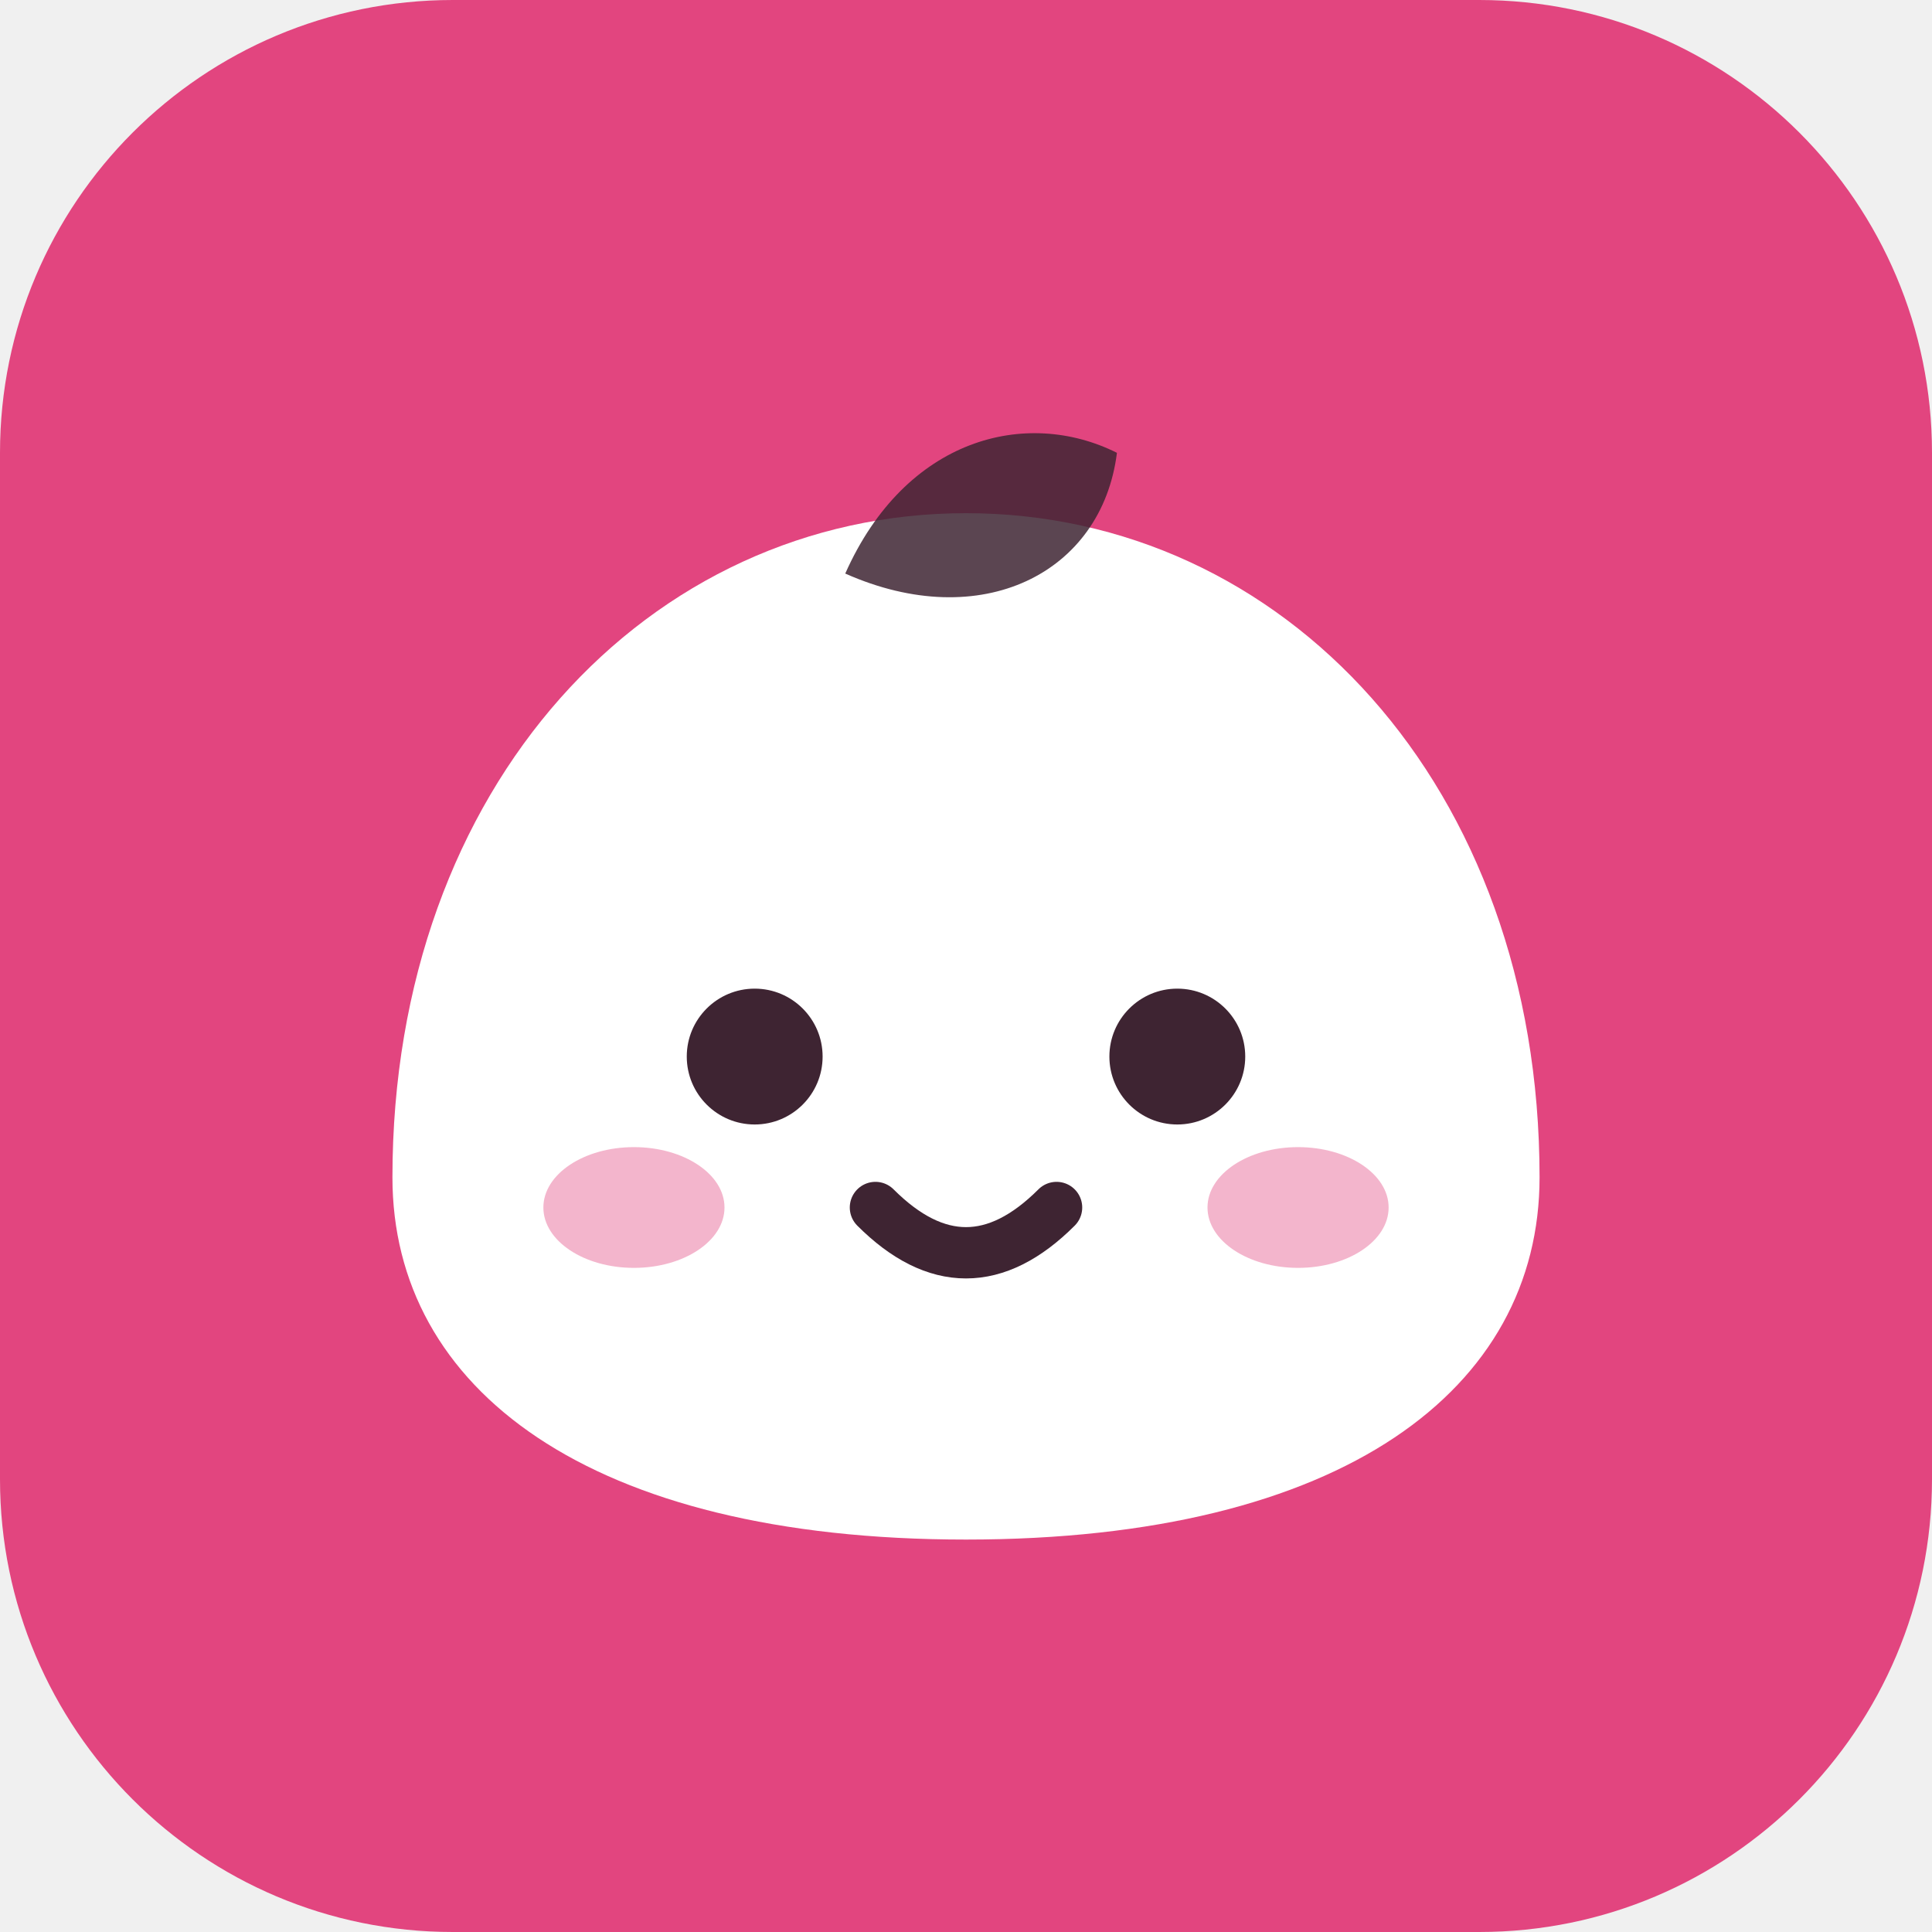
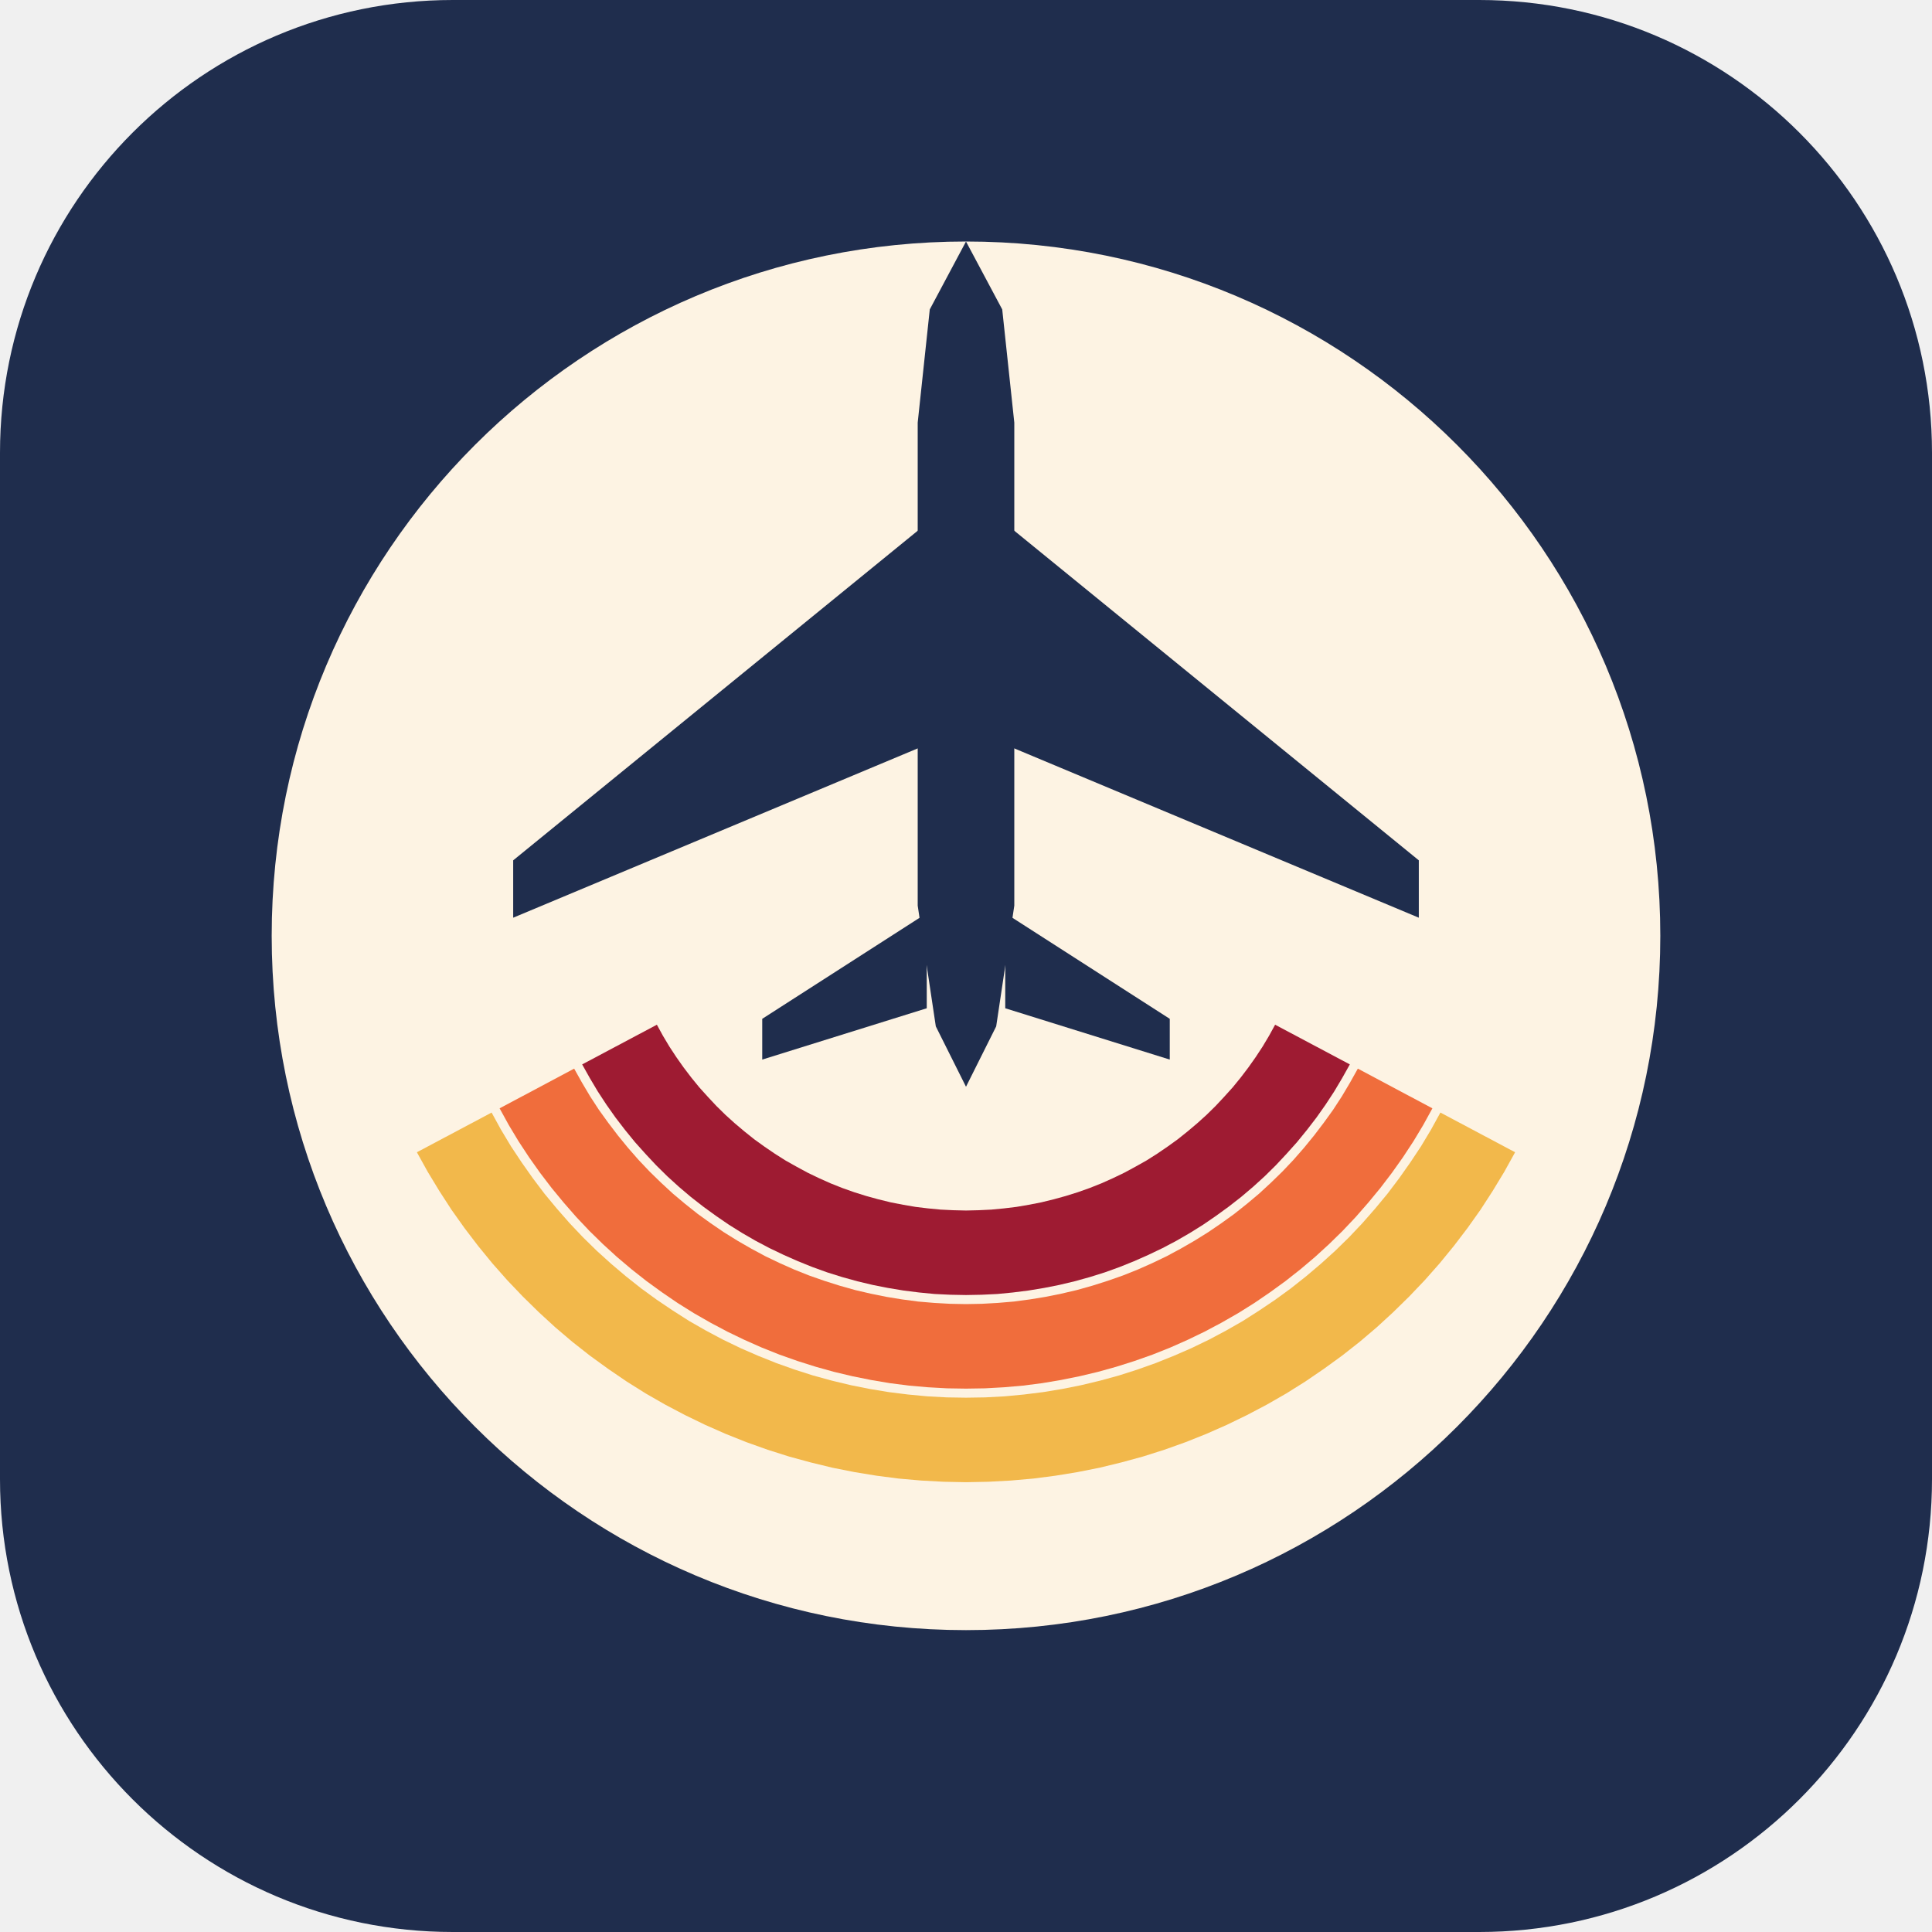
<svg xmlns="http://www.w3.org/2000/svg" viewBox="0 0 128 128">
-   <rect width="128" height="128" rx="30" fill="#e2457f" />
-   <path d="M26 78c0-26 17-44 38-44s38 18 38 44c0 14-13 24-38 24S26 92 26 78z" fill="#fff" />
-   <path d="M56 38c4-9 12-11 18-8-1 8-9 12-18 8z" fill="#3e2432" opacity=".85" />
-   <circle cx="50" cy="70" r="4.5" fill="#3e2432" />
-   <circle cx="78" cy="70" r="4.5" fill="#3e2432" />
-   <ellipse cx="42" cy="80" rx="6" ry="4" fill="#e2457f" opacity=".4" />
-   <ellipse cx="86" cy="80" rx="6" ry="4" fill="#e2457f" opacity=".4" />
-   <path d="M58 80q6 6 12 0" stroke="#3e2432" stroke-width="3.4" fill="none" stroke-linecap="round" />
+   <rect width="128" height="128" rx="30" fill="#1f2d4d" />
+   <circle cx="64" cy="62" r="46" fill="#fdf3e3" />
+   <polygon points="89.43,70.52 88.92,71.43 88.39,72.32 87.82,73.19 87.22,74.04 86.59,74.86 85.93,75.67 85.24,76.44 84.53,77.20 83.79,77.93 83.02,78.63 82.23,79.30 81.41,79.94 80.57,80.55 79.71,81.14 78.83,81.69 77.93,82.21 77.02,82.69 76.08,83.14 75.13,83.56 74.16,83.95 73.19,84.30 72.20,84.61 71.19,84.89 70.18,85.13 69.17,85.33 68.14,85.50 67.11,85.63 66.08,85.73 65.04,85.78 64.00,85.80 62.96,85.78 61.92,85.73 60.89,85.63 59.86,85.50 58.83,85.33 57.82,85.13 56.81,84.89 55.80,84.61 54.81,84.30 53.84,83.95 52.87,83.56 51.92,83.14 50.98,82.69 50.07,82.21 49.17,81.69 48.29,81.14 47.43,80.55 46.59,79.94 45.77,79.30 44.98,78.63 44.21,77.93 43.47,77.20 42.76,76.44 42.07,75.67 41.41,74.86 40.78,74.04 40.18,73.19 39.61,72.32 39.08,71.43 38.57,70.52 43.52,67.89 43.92,68.62 44.35,69.34 44.81,70.04 45.29,70.72 45.80,71.39 46.33,72.04 46.89,72.66 47.46,73.27 48.06,73.86 48.68,74.42 49.32,74.96 49.97,75.48 50.65,75.97 51.34,76.44 52.05,76.89 52.78,77.30 53.52,77.70 54.27,78.06 55.03,78.40 55.81,78.71 56.60,78.99 57.40,79.24 58.20,79.46 59.02,79.66 59.84,79.82 60.66,79.96 61.49,80.06 62.33,80.14 63.16,80.18 64.00,80.20 64.84,80.18 65.67,80.14 66.51,80.06 67.34,79.96 68.16,79.82 68.98,79.66 69.80,79.46 70.60,79.24 71.40,78.99 72.19,78.71 72.97,78.40 73.73,78.06 74.48,77.70 75.22,77.30 75.95,76.89 76.66,76.44 77.35,75.97 78.03,75.48 78.68,74.96 79.32,74.42 79.94,73.86 80.54,73.27 81.11,72.66 81.67,72.04 82.20,71.39 82.71,70.72 83.19,70.04 83.65,69.34 84.08,68.62 84.48,67.89" fill="#9e1b32" />
+   <polygon points="94.90,73.43 94.29,74.54 93.64,75.62 92.95,76.67 92.22,77.70 91.45,78.71 90.65,79.68 89.82,80.63 88.95,81.55 88.05,82.43 87.12,83.28 86.15,84.10 85.16,84.88 84.14,85.62 83.10,86.33 82.03,87.00 80.93,87.63 79.82,88.22 78.68,88.77 77.53,89.28 76.35,89.75 75.16,90.17 73.96,90.55 72.74,90.89 71.52,91.18 70.28,91.43 69.03,91.64 67.78,91.80 66.52,91.91 65.26,91.98 64.00,92.00 62.74,91.98 61.48,91.91 60.22,91.80 58.97,91.64 57.72,91.43 56.48,91.18 55.26,90.89 54.04,90.55 52.84,90.17 51.65,89.75 50.47,89.28 49.32,88.77 48.18,88.22 47.07,87.63 45.97,87.00 44.90,86.33 43.86,85.62 42.84,84.88 41.85,84.10 40.88,83.28 39.95,82.43 39.05,81.55 38.18,80.63 37.35,79.68 36.55,78.71 35.78,77.70 35.05,76.67 34.36,75.62 33.71,74.54 33.10,73.43 38.04,70.80 38.56,71.73 39.10,72.64 39.68,73.53 40.30,74.39 40.94,75.23 41.61,76.05 42.31,76.85 43.04,77.62 43.80,78.36 44.58,79.08 45.39,79.76 46.22,80.42 47.08,81.04 47.96,81.64 48.86,82.20 49.78,82.73 50.71,83.23 51.67,83.69 52.64,84.12 53.62,84.51 54.62,84.86 55.63,85.18 56.66,85.47 57.69,85.71 58.73,85.92 59.77,86.09 60.82,86.23 61.88,86.32 62.94,86.38 64.00,86.40 65.06,86.38 66.12,86.32 67.18,86.23 68.23,86.09 69.27,85.92 70.31,85.71 71.34,85.47 72.37,85.18 73.38,84.86 74.38,84.51 75.36,84.12 76.33,83.69 77.29,83.23 78.22,82.73 79.14,82.20 80.04,81.64 80.92,81.04 81.78,80.42 82.61,79.76 83.42,79.08 84.20,78.36 84.96,77.62 85.69,76.85 86.39,76.05 87.06,75.23 87.70,74.39 88.32,73.53 88.90,72.64 89.44,71.73 89.96,70.80" fill="#f06d3c" />
+   <polygon points="100.38,76.34 99.66,77.64 98.89,78.91 98.08,80.16 97.22,81.37 96.32,82.55 95.38,83.70 94.39,84.82 93.37,85.89 92.31,86.93 91.21,87.94 90.08,88.90 88.91,89.82 87.71,90.69 86.48,91.53 85.22,92.32 83.93,93.06 82.62,93.75 81.28,94.40 79.92,95.00 78.54,95.55 77.14,96.05 75.72,96.50 74.29,96.89 72.85,97.24 71.39,97.53 69.92,97.77 68.45,97.96 66.97,98.09 65.49,98.17 64.00,98.20 62.51,98.17 61.03,98.09 59.55,97.96 58.08,97.77 56.61,97.53 55.15,97.24 53.71,96.89 52.28,96.50 50.86,96.05 49.46,95.55 48.08,95.00 46.72,94.40 45.38,93.75 44.07,93.06 42.78,92.32 41.52,91.53 40.29,90.69 39.09,89.82 37.92,88.90 36.79,87.94 35.69,86.93 34.63,85.89 33.61,84.82 32.62,83.70 31.68,82.55 30.78,81.37 29.92,80.16 29.11,78.91 28.34,77.64 27.62,76.34 32.57,73.71 33.19,74.84 33.85,75.94 34.56,77.01 35.30,78.06 36.07,79.08 36.89,80.07 37.74,81.04 38.62,81.97 39.54,82.87 40.49,83.73 41.47,84.56 42.48,85.36 43.51,86.11 44.58,86.83 45.66,87.52 46.78,88.16 47.91,88.76 49.07,89.32 50.24,89.83 51.44,90.31 52.65,90.74 53.87,91.13 55.11,91.47 56.36,91.77 57.61,92.02 58.88,92.23 60.16,92.39 61.43,92.51 62.72,92.58 64.00,92.60 65.28,92.58 66.57,92.51 67.84,92.39 69.12,92.23 70.39,92.02 71.64,91.77 72.89,91.47 74.13,91.13 75.35,90.74 76.56,90.31 77.76,89.83 78.93,89.32 80.09,88.76 81.22,88.16 82.34,87.52 83.42,86.83 84.49,86.11 85.52,85.36 86.53,84.56 87.51,83.73 88.46,82.87 89.38,81.97 90.26,81.04 91.11,80.07 91.93,79.08 92.70,78.06 93.44,77.01 94.15,75.94 94.81,74.84 95.43,73.71" fill="#f2b84b" />
+   <g fill="#1f2d4d">
+     <polygon points="64.0,16.0 66.4,20.5 67.2,28.0 67.2,60.0 66.0,68.0 64.0,72.0 62.0,68.0 60.8,60.0 60.8,28.0 61.6,20.5" />
+     <polygon points="67.0,35.0 94.0,57.0 94.0,60.8 67.0,49.5" />
+     <polygon points="61.0,49.5 34.0,60.8 34.0,57.0 61.0,35.0" />
+     <polygon points="66.6,60.5 77.5,67.5 77.5,70.2 66.6,66.8" />
+     <polygon points="61.4,66.8 50.5,70.2 50.5,67.5 61.4,60.5" />
+   </g>
</svg>
